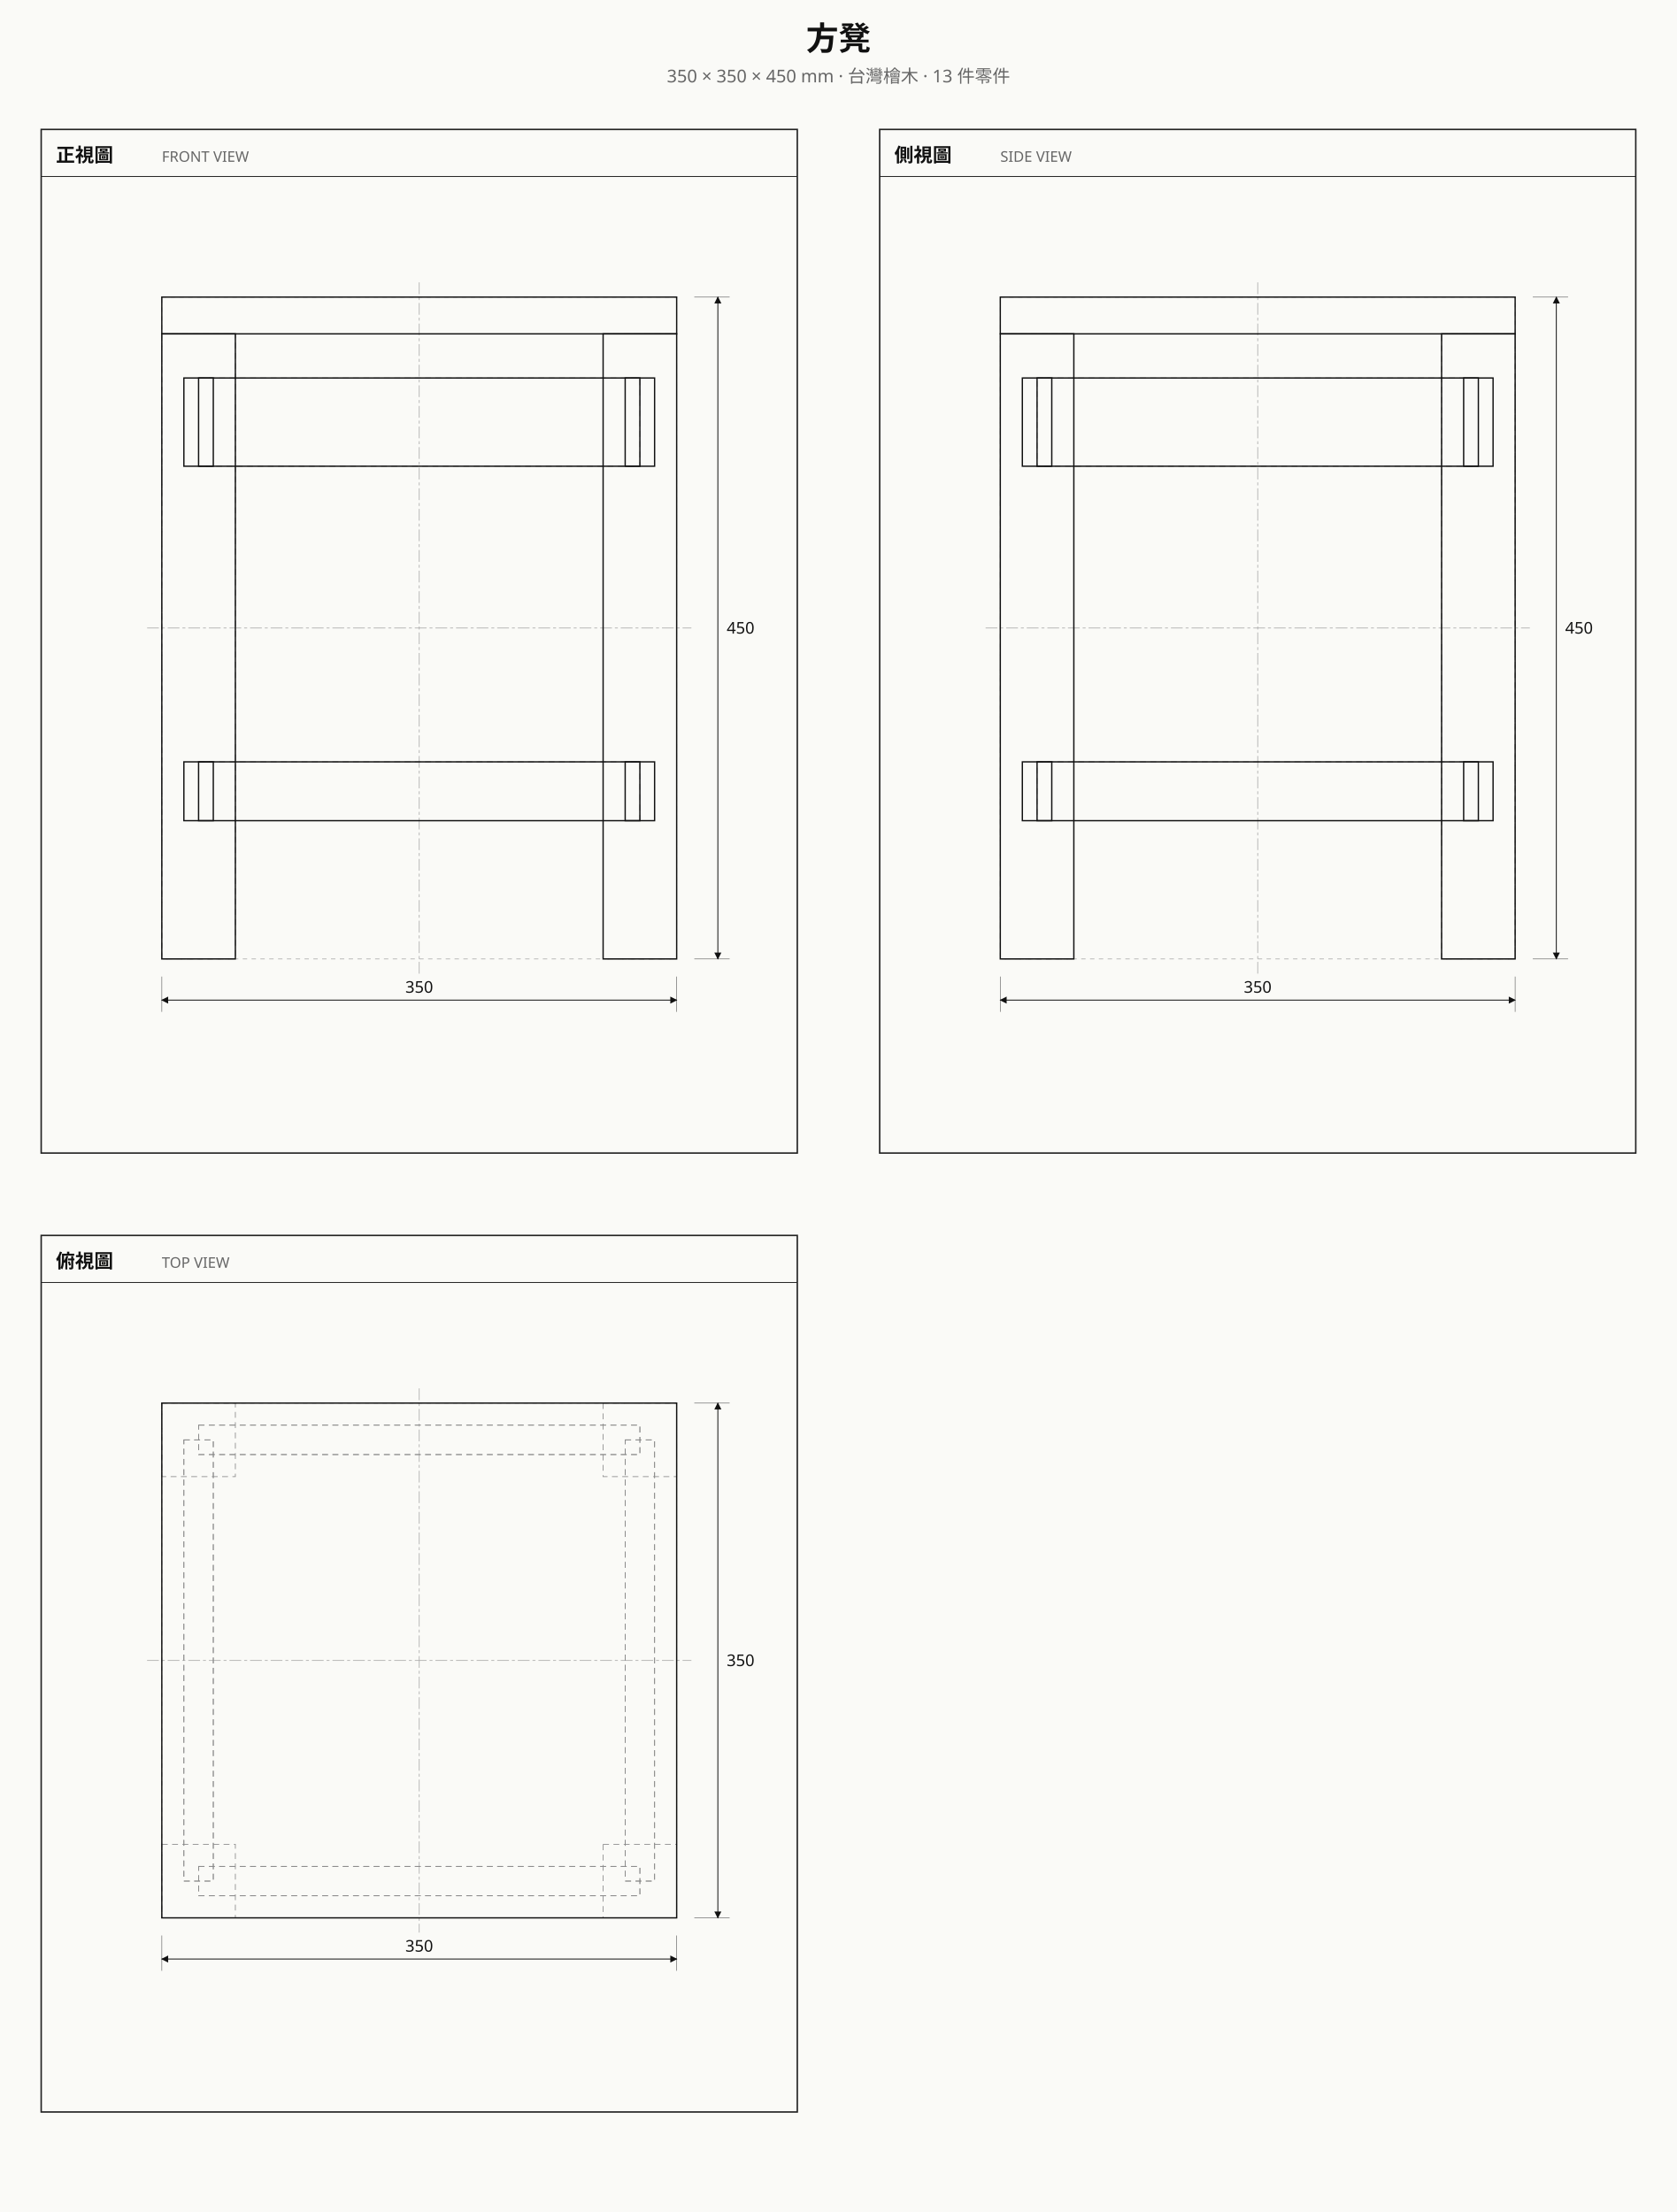
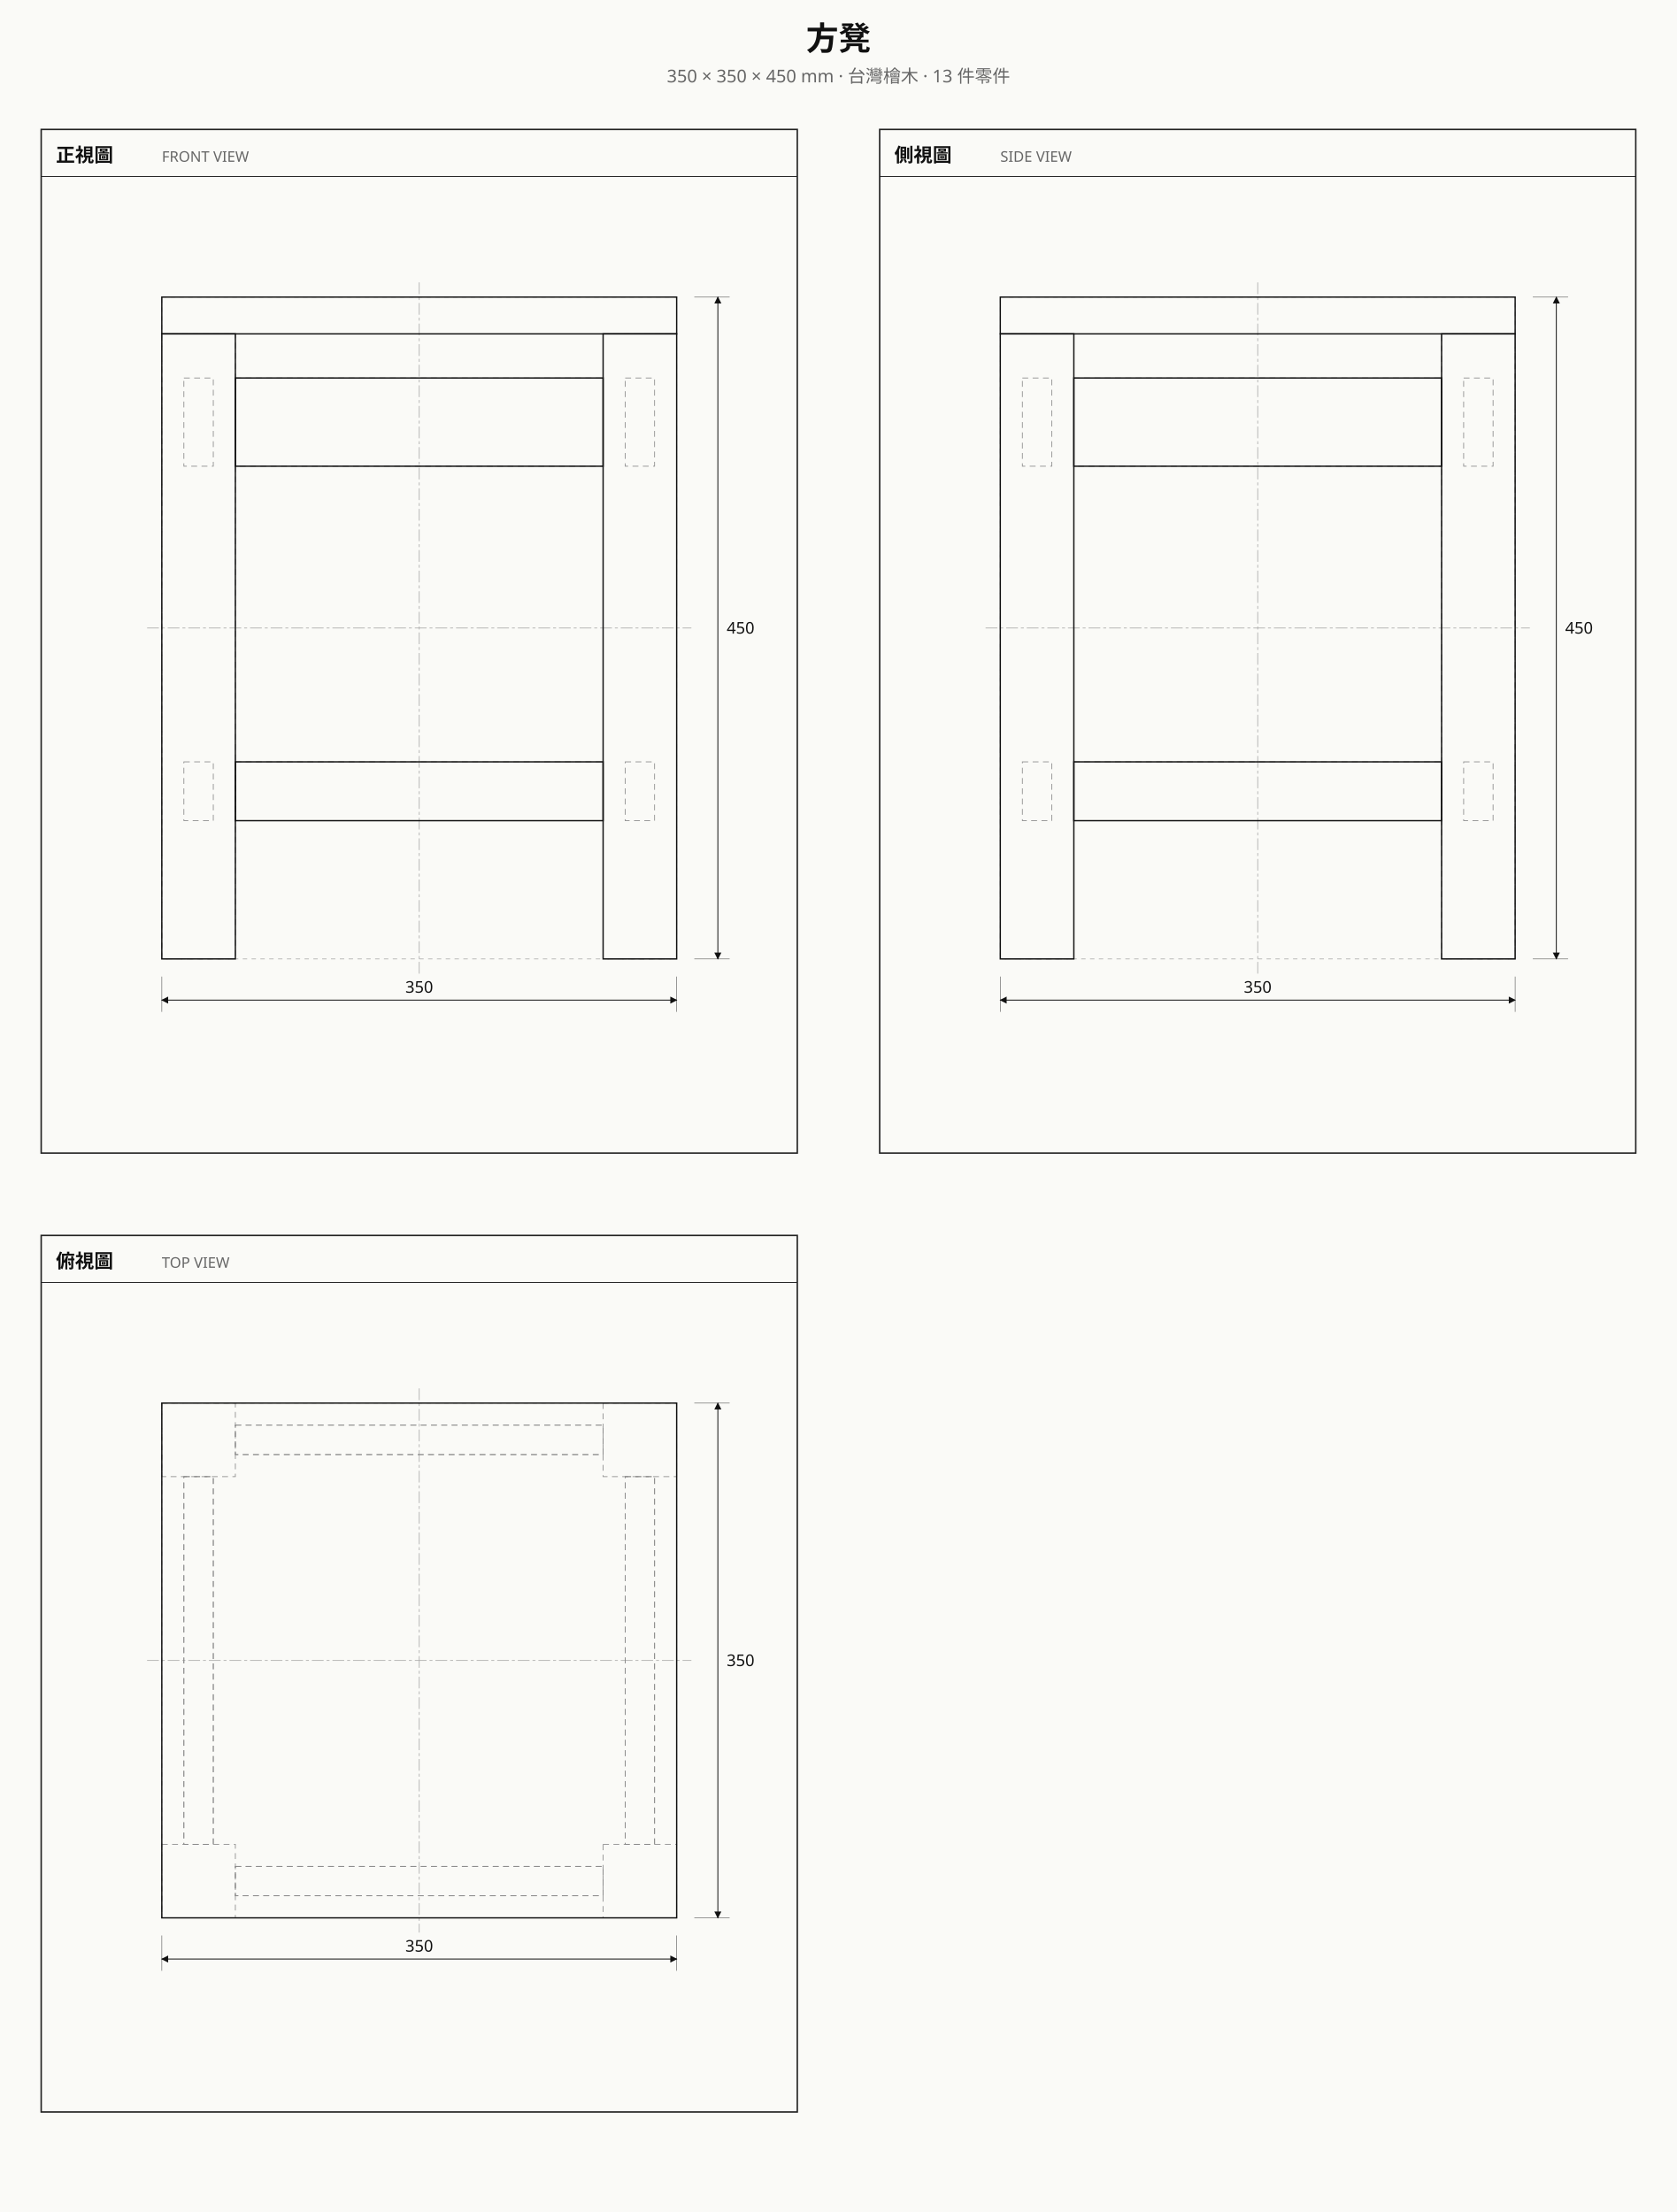
<svg xmlns="http://www.w3.org/2000/svg" viewBox="-20 -10 1140 1504" width="1140">
  <defs>
    <marker id="arr-front" viewBox="0 0 10 10" refX="9" refY="5" markerWidth="8" markerHeight="8" orient="auto-start-reverse">
      <path d="M 0 0 L 10 5 L 0 10 z" fill="#111" />
    </marker>
    <marker id="arr-side" viewBox="0 0 10 10" refX="9" refY="5" markerWidth="8" markerHeight="8" orient="auto-start-reverse">
      <path d="M 0 0 L 10 5 L 0 10 z" fill="#111" />
    </marker>
    <marker id="arr-top" viewBox="0 0 10 10" refX="9" refY="5" markerWidth="8" markerHeight="8" orient="auto-start-reverse">
      <path d="M 0 0 L 10 5 L 0 10 z" fill="#111" />
    </marker>
  </defs>
  <rect x="-20" y="-10" width="1140" height="1504" fill="#fafaf7" />
  <text x="550" y="24" text-anchor="middle" font-size="22" font-weight="700" fill="#111" font-family="sans-serif">方凳</text>
  <text x="550" y="46" text-anchor="middle" font-size="12" fill="#666" font-family="sans-serif">350 × 350 × 450 mm · 台灣檜木 · 13 件零件</text>
  <g transform="translate(0, 70)">
    <g transform="translate(265.0, 572.0)">
      <rect x="-257.0" y="-564.0" width="514.0" height="696.0" fill="none" stroke="#222" stroke-width="1" />
      <line x1="-257.0" y1="-532.0" x2="257.0" y2="-532.0" stroke="#222" stroke-width="0.6" />
      <text x="-247.0" y="-542.0" font-size="13" font-weight="700" fill="#111" font-family="sans-serif">正視圖</text>
      <text x="-175.0" y="-542.0" font-size="10" fill="#666" font-family="sans-serif">FRONT VIEW</text>
      <g stroke="#888" stroke-width="0.5" stroke-dasharray="8 2 2 2" opacity="0.7">
        <line x1="0" y1="-460.0" x2="0" y2="10.0" />
        <line x1="-185.0" y1="-225.0" x2="185.0" y2="-225.0" />
      </g>
      <rect x="-175.0" y="-450.0" width="350.0" height="450.0" fill="none" stroke="#999" stroke-dasharray="3 3" stroke-width="0.5" opacity="0.8" />
-       <rect x="-150.0" y="-395.0" width="300.0" height="60.0" fill="none" stroke="#888" stroke-width="0.5" stroke-dasharray="4 3" />
-       <rect x="-150.0" y="-134.0" width="300.0" height="40.0" fill="none" stroke="#888" stroke-width="0.5" stroke-dasharray="4 3" />
+       <rect x="-125.0" y="-395.0" width="250.0" height="60.0" fill="none" stroke="#888" stroke-width="0.5" stroke-dasharray="4 3" />
+       <rect x="-125.0" y="-134.0" width="250.0" height="40.0" fill="none" stroke="#888" stroke-width="0.5" stroke-dasharray="4 3" />
      <rect x="-175.0" y="-425.0" width="50.0" height="425.0" fill="none" stroke="#888" stroke-width="0.5" stroke-dasharray="4 3" />
      <rect x="125.0" y="-425.0" width="50.0" height="425.0" fill="none" stroke="#888" stroke-width="0.5" stroke-dasharray="4 3" />
-       <rect x="-160.0" y="-395.0" width="20.0" height="60.0" fill="none" stroke="#111" stroke-width="0.9" />
-       <rect x="140.0" y="-395.0" width="20.0" height="60.0" fill="none" stroke="#111" stroke-width="0.9" />
-       <rect x="-160.0" y="-134.0" width="20.0" height="40.0" fill="none" stroke="#111" stroke-width="0.9" />
-       <rect x="140.0" y="-134.0" width="20.0" height="40.0" fill="none" stroke="#111" stroke-width="0.9" />
-       <rect x="-150.0" y="-395.0" width="300.0" height="60.0" fill="none" stroke="#111" stroke-width="0.9" />
-       <rect x="-150.0" y="-134.0" width="300.0" height="40.0" fill="none" stroke="#111" stroke-width="0.9" />
+       <rect x="-160.0" y="-395.0" width="20.0" height="60.0" fill="none" stroke="#888" stroke-width="0.5" stroke-dasharray="4 3" />
+       <rect x="140.0" y="-395.0" width="20.0" height="60.0" fill="none" stroke="#888" stroke-width="0.5" stroke-dasharray="4 3" />
+       <rect x="-160.0" y="-134.0" width="20.0" height="40.0" fill="none" stroke="#888" stroke-width="0.5" stroke-dasharray="4 3" />
+       <rect x="140.0" y="-134.0" width="20.0" height="40.0" fill="none" stroke="#888" stroke-width="0.5" stroke-dasharray="4 3" />
+       <rect x="-125.0" y="-395.0" width="250.0" height="60.0" fill="none" stroke="#111" stroke-width="0.9" />
+       <rect x="-125.0" y="-134.0" width="250.0" height="40.0" fill="none" stroke="#111" stroke-width="0.9" />
      <rect x="-175.0" y="-450.0" width="350.0" height="25.0" fill="none" stroke="#111" stroke-width="0.9" />
      <rect x="-175.0" y="-425.0" width="50.0" height="425.0" fill="none" stroke="#111" stroke-width="0.9" />
      <rect x="125.0" y="-425.0" width="50.0" height="425.0" fill="none" stroke="#111" stroke-width="0.9" />
      <g stroke="#111" fill="#111" stroke-width="0.6" font-family="sans-serif">
        <line x1="-175.0" y1="12.0" x2="-175.0" y2="36.0" stroke-width="0.4" stroke="#666" />
        <line x1="175.0" y1="12.0" x2="175.0" y2="36.0" stroke-width="0.4" stroke="#666" />
        <line x1="-175.0" y1="28.0" x2="175.0" y2="28.0" marker-start="url(#arr-front)" marker-end="url(#arr-front)" />
        <text x="0" y="23.0" text-anchor="middle" font-size="11" stroke="none">350</text>
      </g>
      <g stroke="#111" fill="#111" stroke-width="0.6" font-family="sans-serif">
        <line x1="187.0" y1="-450.0" x2="211.0" y2="-450.0" stroke-width="0.4" stroke="#666" />
        <line x1="187.0" y1="0.0" x2="211.0" y2="0.0" stroke-width="0.4" stroke="#666" />
        <line x1="203.0" y1="-450.0" x2="203.0" y2="0.0" marker-start="url(#arr-front)" marker-end="url(#arr-front)" />
        <text x="209.0" y="-225.0" text-anchor="start" dominant-baseline="middle" font-size="11" stroke="none">450</text>
      </g>
    </g>
    <g transform="translate(570, 0)">
      <g transform="translate(265.0, 572.0)">
        <rect x="-257.0" y="-564.0" width="514.0" height="696.0" fill="none" stroke="#222" stroke-width="1" />
        <line x1="-257.0" y1="-532.0" x2="257.0" y2="-532.0" stroke="#222" stroke-width="0.6" />
        <text x="-247.0" y="-542.0" font-size="13" font-weight="700" fill="#111" font-family="sans-serif">側視圖</text>
        <text x="-175.0" y="-542.0" font-size="10" fill="#666" font-family="sans-serif">SIDE VIEW</text>
        <g stroke="#888" stroke-width="0.5" stroke-dasharray="8 2 2 2" opacity="0.7">
          <line x1="0" y1="-460.0" x2="0" y2="10.0" />
          <line x1="-185.0" y1="-225.0" x2="185.0" y2="-225.0" />
        </g>
        <rect x="-175.0" y="-450.0" width="350.0" height="450.0" fill="none" stroke="#999" stroke-dasharray="3 3" stroke-width="0.5" opacity="0.8" />
-         <rect x="-150.0" y="-395.0" width="300.0" height="60.0" fill="none" stroke="#888" stroke-width="0.5" stroke-dasharray="4 3" />
-         <rect x="-150.0" y="-134.0" width="300.0" height="40.0" fill="none" stroke="#888" stroke-width="0.5" stroke-dasharray="4 3" />
+         <rect x="-125.0" y="-395.0" width="250.0" height="60.0" fill="none" stroke="#888" stroke-width="0.5" stroke-dasharray="4 3" />
+         <rect x="-125.0" y="-134.0" width="250.0" height="40.0" fill="none" stroke="#888" stroke-width="0.5" stroke-dasharray="4 3" />
        <rect x="-175.0" y="-425.0" width="50.0" height="425.0" fill="none" stroke="#888" stroke-width="0.5" stroke-dasharray="4 3" />
        <rect x="125.0" y="-425.0" width="50.0" height="425.0" fill="none" stroke="#888" stroke-width="0.5" stroke-dasharray="4 3" />
-         <rect x="-160.0" y="-395.0" width="20.0" height="60.0" fill="none" stroke="#111" stroke-width="0.9" />
-         <rect x="140.0" y="-395.0" width="20.0" height="60.0" fill="none" stroke="#111" stroke-width="0.9" />
-         <rect x="-160.0" y="-134.0" width="20.0" height="40.0" fill="none" stroke="#111" stroke-width="0.9" />
-         <rect x="140.0" y="-134.0" width="20.0" height="40.0" fill="none" stroke="#111" stroke-width="0.9" />
-         <rect x="-150.0" y="-395.0" width="300.0" height="60.0" fill="none" stroke="#111" stroke-width="0.9" />
-         <rect x="-150.0" y="-134.0" width="300.0" height="40.0" fill="none" stroke="#111" stroke-width="0.9" />
+         <rect x="-160.0" y="-395.0" width="20.0" height="60.0" fill="none" stroke="#888" stroke-width="0.5" stroke-dasharray="4 3" />
+         <rect x="140.0" y="-395.0" width="20.0" height="60.0" fill="none" stroke="#888" stroke-width="0.5" stroke-dasharray="4 3" />
+         <rect x="-160.0" y="-134.0" width="20.0" height="40.0" fill="none" stroke="#888" stroke-width="0.5" stroke-dasharray="4 3" />
+         <rect x="140.0" y="-134.0" width="20.0" height="40.0" fill="none" stroke="#888" stroke-width="0.5" stroke-dasharray="4 3" />
+         <rect x="-125.0" y="-395.0" width="250.0" height="60.0" fill="none" stroke="#111" stroke-width="0.9" />
+         <rect x="-125.0" y="-134.0" width="250.0" height="40.0" fill="none" stroke="#111" stroke-width="0.9" />
        <rect x="-175.0" y="-450.0" width="350.0" height="25.0" fill="none" stroke="#111" stroke-width="0.9" />
        <rect x="-175.0" y="-425.0" width="50.0" height="425.0" fill="none" stroke="#111" stroke-width="0.9" />
        <rect x="125.0" y="-425.0" width="50.0" height="425.0" fill="none" stroke="#111" stroke-width="0.9" />
        <g stroke="#111" fill="#111" stroke-width="0.6" font-family="sans-serif">
          <line x1="-175.0" y1="12.0" x2="-175.0" y2="36.0" stroke-width="0.4" stroke="#666" />
          <line x1="175.0" y1="12.0" x2="175.0" y2="36.0" stroke-width="0.4" stroke="#666" />
          <line x1="-175.0" y1="28.0" x2="175.0" y2="28.0" marker-start="url(#arr-side)" marker-end="url(#arr-side)" />
          <text x="0" y="23.0" text-anchor="middle" font-size="11" stroke="none">350</text>
        </g>
        <g stroke="#111" fill="#111" stroke-width="0.6" font-family="sans-serif">
          <line x1="187.0" y1="-450.0" x2="211.0" y2="-450.0" stroke-width="0.4" stroke="#666" />
          <line x1="187.0" y1="0.0" x2="211.0" y2="0.0" stroke-width="0.4" stroke="#666" />
          <line x1="203.0" y1="-450.0" x2="203.0" y2="0.0" marker-start="url(#arr-side)" marker-end="url(#arr-side)" />
          <text x="209.0" y="-225.0" text-anchor="start" dominant-baseline="middle" font-size="11" stroke="none">450</text>
        </g>
      </g>
    </g>
    <g transform="translate(0, 752)">
      <g transform="translate(265.0, 297.0)">
        <rect x="-257.0" y="-289.0" width="514.0" height="596.0" fill="none" stroke="#222" stroke-width="1" />
        <line x1="-257.0" y1="-257.0" x2="257.0" y2="-257.0" stroke="#222" stroke-width="0.6" />
        <text x="-247.0" y="-267.0" font-size="13" font-weight="700" fill="#111" font-family="sans-serif">俯視圖</text>
        <text x="-175.0" y="-267.0" font-size="10" fill="#666" font-family="sans-serif">TOP VIEW</text>
        <g stroke="#888" stroke-width="0.5" stroke-dasharray="8 2 2 2" opacity="0.7">
          <line x1="0" y1="-185.0" x2="0" y2="185.0" />
          <line x1="-185.0" y1="0.0" x2="185.0" y2="0.0" />
        </g>
        <rect x="-175.0" y="-175.0" width="350.0" height="350.0" fill="none" stroke="#999" stroke-dasharray="3 3" stroke-width="0.5" opacity="0.8" />
-         <rect x="-150.0" y="-160.0" width="300.0" height="20.0" fill="none" stroke="#888" stroke-width="0.5" stroke-dasharray="4 3" />
-         <rect x="-150.0" y="140.0" width="300.0" height="20.0" fill="none" stroke="#888" stroke-width="0.5" stroke-dasharray="4 3" />
-         <rect x="-160.0" y="-150.0" width="20.0" height="300.0" fill="none" stroke="#888" stroke-width="0.5" stroke-dasharray="4 3" />
-         <rect x="140.0" y="-150.0" width="20.0" height="300.0" fill="none" stroke="#888" stroke-width="0.5" stroke-dasharray="4 3" />
-         <rect x="-150.0" y="-160.0" width="300.0" height="20.0" fill="none" stroke="#888" stroke-width="0.5" stroke-dasharray="4 3" />
-         <rect x="-150.0" y="140.0" width="300.0" height="20.0" fill="none" stroke="#888" stroke-width="0.5" stroke-dasharray="4 3" />
-         <rect x="-160.0" y="-150.0" width="20.0" height="300.0" fill="none" stroke="#888" stroke-width="0.5" stroke-dasharray="4 3" />
-         <rect x="140.0" y="-150.0" width="20.0" height="300.0" fill="none" stroke="#888" stroke-width="0.5" stroke-dasharray="4 3" />
+         <rect x="-125.0" y="-160.0" width="250.0" height="20.0" fill="none" stroke="#888" stroke-width="0.5" stroke-dasharray="4 3" />
+         <rect x="-125.0" y="140.0" width="250.0" height="20.0" fill="none" stroke="#888" stroke-width="0.5" stroke-dasharray="4 3" />
+         <rect x="-160.0" y="-125.0" width="20.0" height="250.0" fill="none" stroke="#888" stroke-width="0.5" stroke-dasharray="4 3" />
+         <rect x="140.0" y="-125.0" width="20.0" height="250.0" fill="none" stroke="#888" stroke-width="0.5" stroke-dasharray="4 3" />
+         <rect x="-125.0" y="-160.0" width="250.0" height="20.0" fill="none" stroke="#888" stroke-width="0.5" stroke-dasharray="4 3" />
+         <rect x="-125.0" y="140.0" width="250.0" height="20.0" fill="none" stroke="#888" stroke-width="0.5" stroke-dasharray="4 3" />
+         <rect x="-160.0" y="-125.0" width="20.0" height="250.0" fill="none" stroke="#888" stroke-width="0.5" stroke-dasharray="4 3" />
+         <rect x="140.0" y="-125.0" width="20.0" height="250.0" fill="none" stroke="#888" stroke-width="0.5" stroke-dasharray="4 3" />
        <rect x="-175.0" y="-175.0" width="50.0" height="50.0" fill="none" stroke="#888" stroke-width="0.5" stroke-dasharray="4 3" />
        <rect x="125.0" y="-175.0" width="50.0" height="50.0" fill="none" stroke="#888" stroke-width="0.5" stroke-dasharray="4 3" />
        <rect x="-175.0" y="125.0" width="50.0" height="50.0" fill="none" stroke="#888" stroke-width="0.5" stroke-dasharray="4 3" />
        <rect x="125.0" y="125.0" width="50.0" height="50.0" fill="none" stroke="#888" stroke-width="0.5" stroke-dasharray="4 3" />
        <rect x="-175.0" y="-175.0" width="350.0" height="350.0" fill="none" stroke="#111" stroke-width="0.9" />
        <g stroke="#111" fill="#111" stroke-width="0.6" font-family="sans-serif">
          <line x1="-175.0" y1="187.0" x2="-175.0" y2="211.0" stroke-width="0.4" stroke="#666" />
          <line x1="175.0" y1="187.0" x2="175.0" y2="211.0" stroke-width="0.4" stroke="#666" />
          <line x1="-175.0" y1="203.0" x2="175.0" y2="203.0" marker-start="url(#arr-top)" marker-end="url(#arr-top)" />
          <text x="0" y="198.0" text-anchor="middle" font-size="11" stroke="none">350</text>
        </g>
        <g stroke="#111" fill="#111" stroke-width="0.6" font-family="sans-serif">
          <line x1="187.0" y1="-175.0" x2="211.0" y2="-175.0" stroke-width="0.4" stroke="#666" />
          <line x1="187.0" y1="175.0" x2="211.0" y2="175.0" stroke-width="0.4" stroke="#666" />
          <line x1="203.0" y1="-175.0" x2="203.0" y2="175.0" marker-start="url(#arr-top)" marker-end="url(#arr-top)" />
          <text x="209.0" y="0.0" text-anchor="start" dominant-baseline="middle" font-size="11" stroke="none">350</text>
        </g>
      </g>
    </g>
  </g>
</svg>
